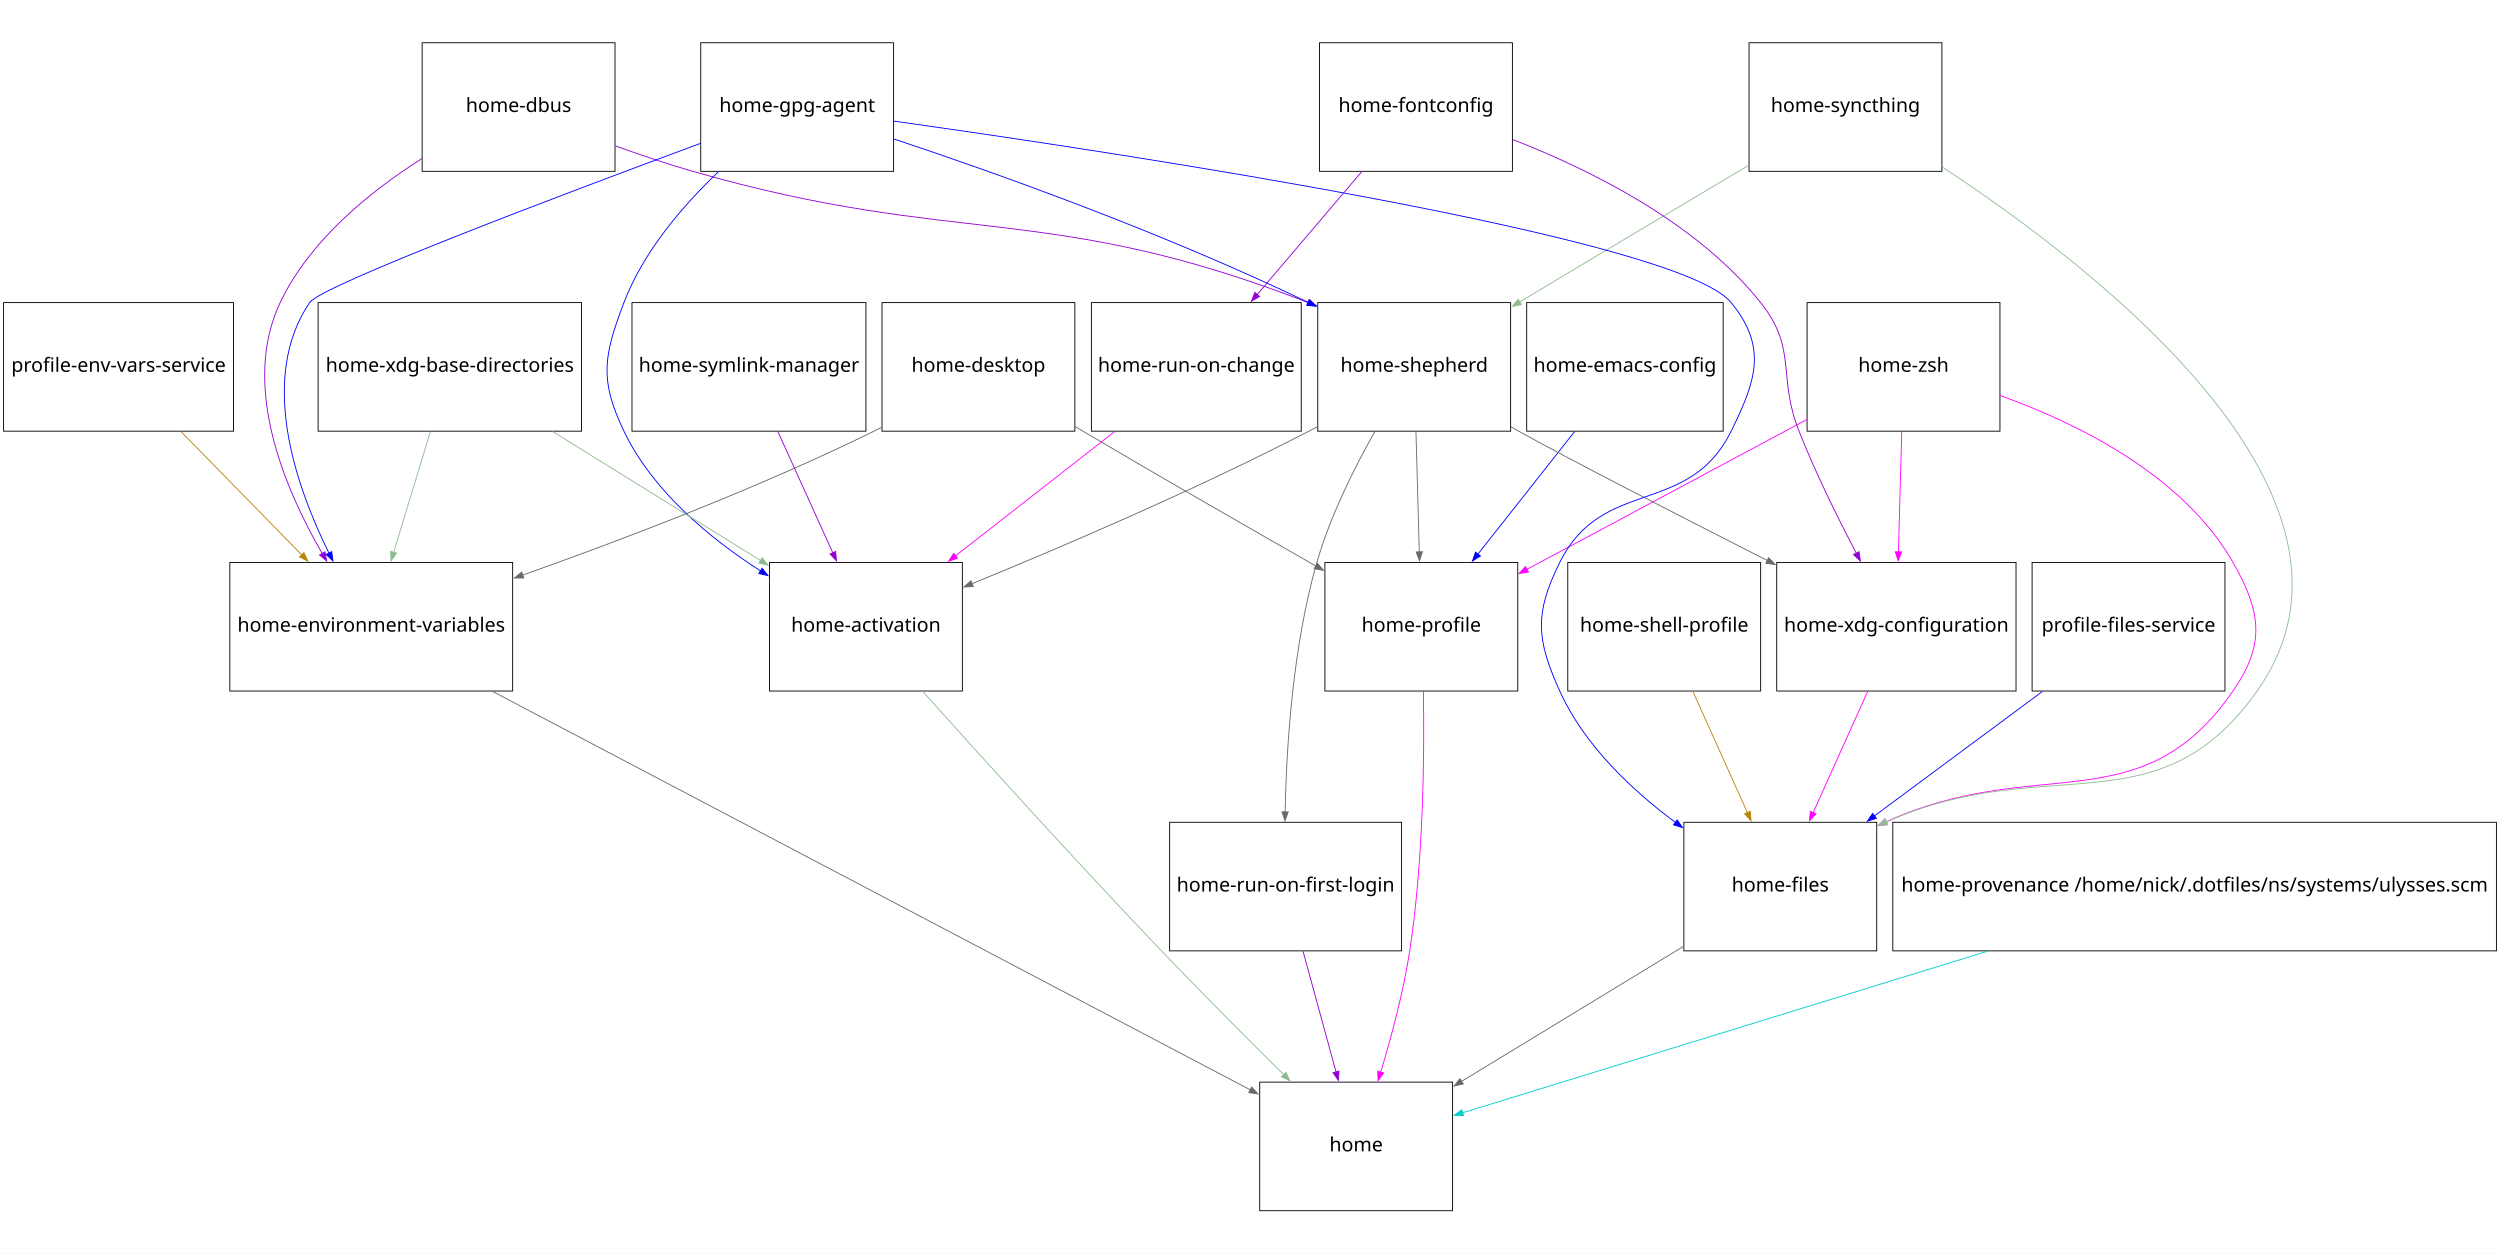
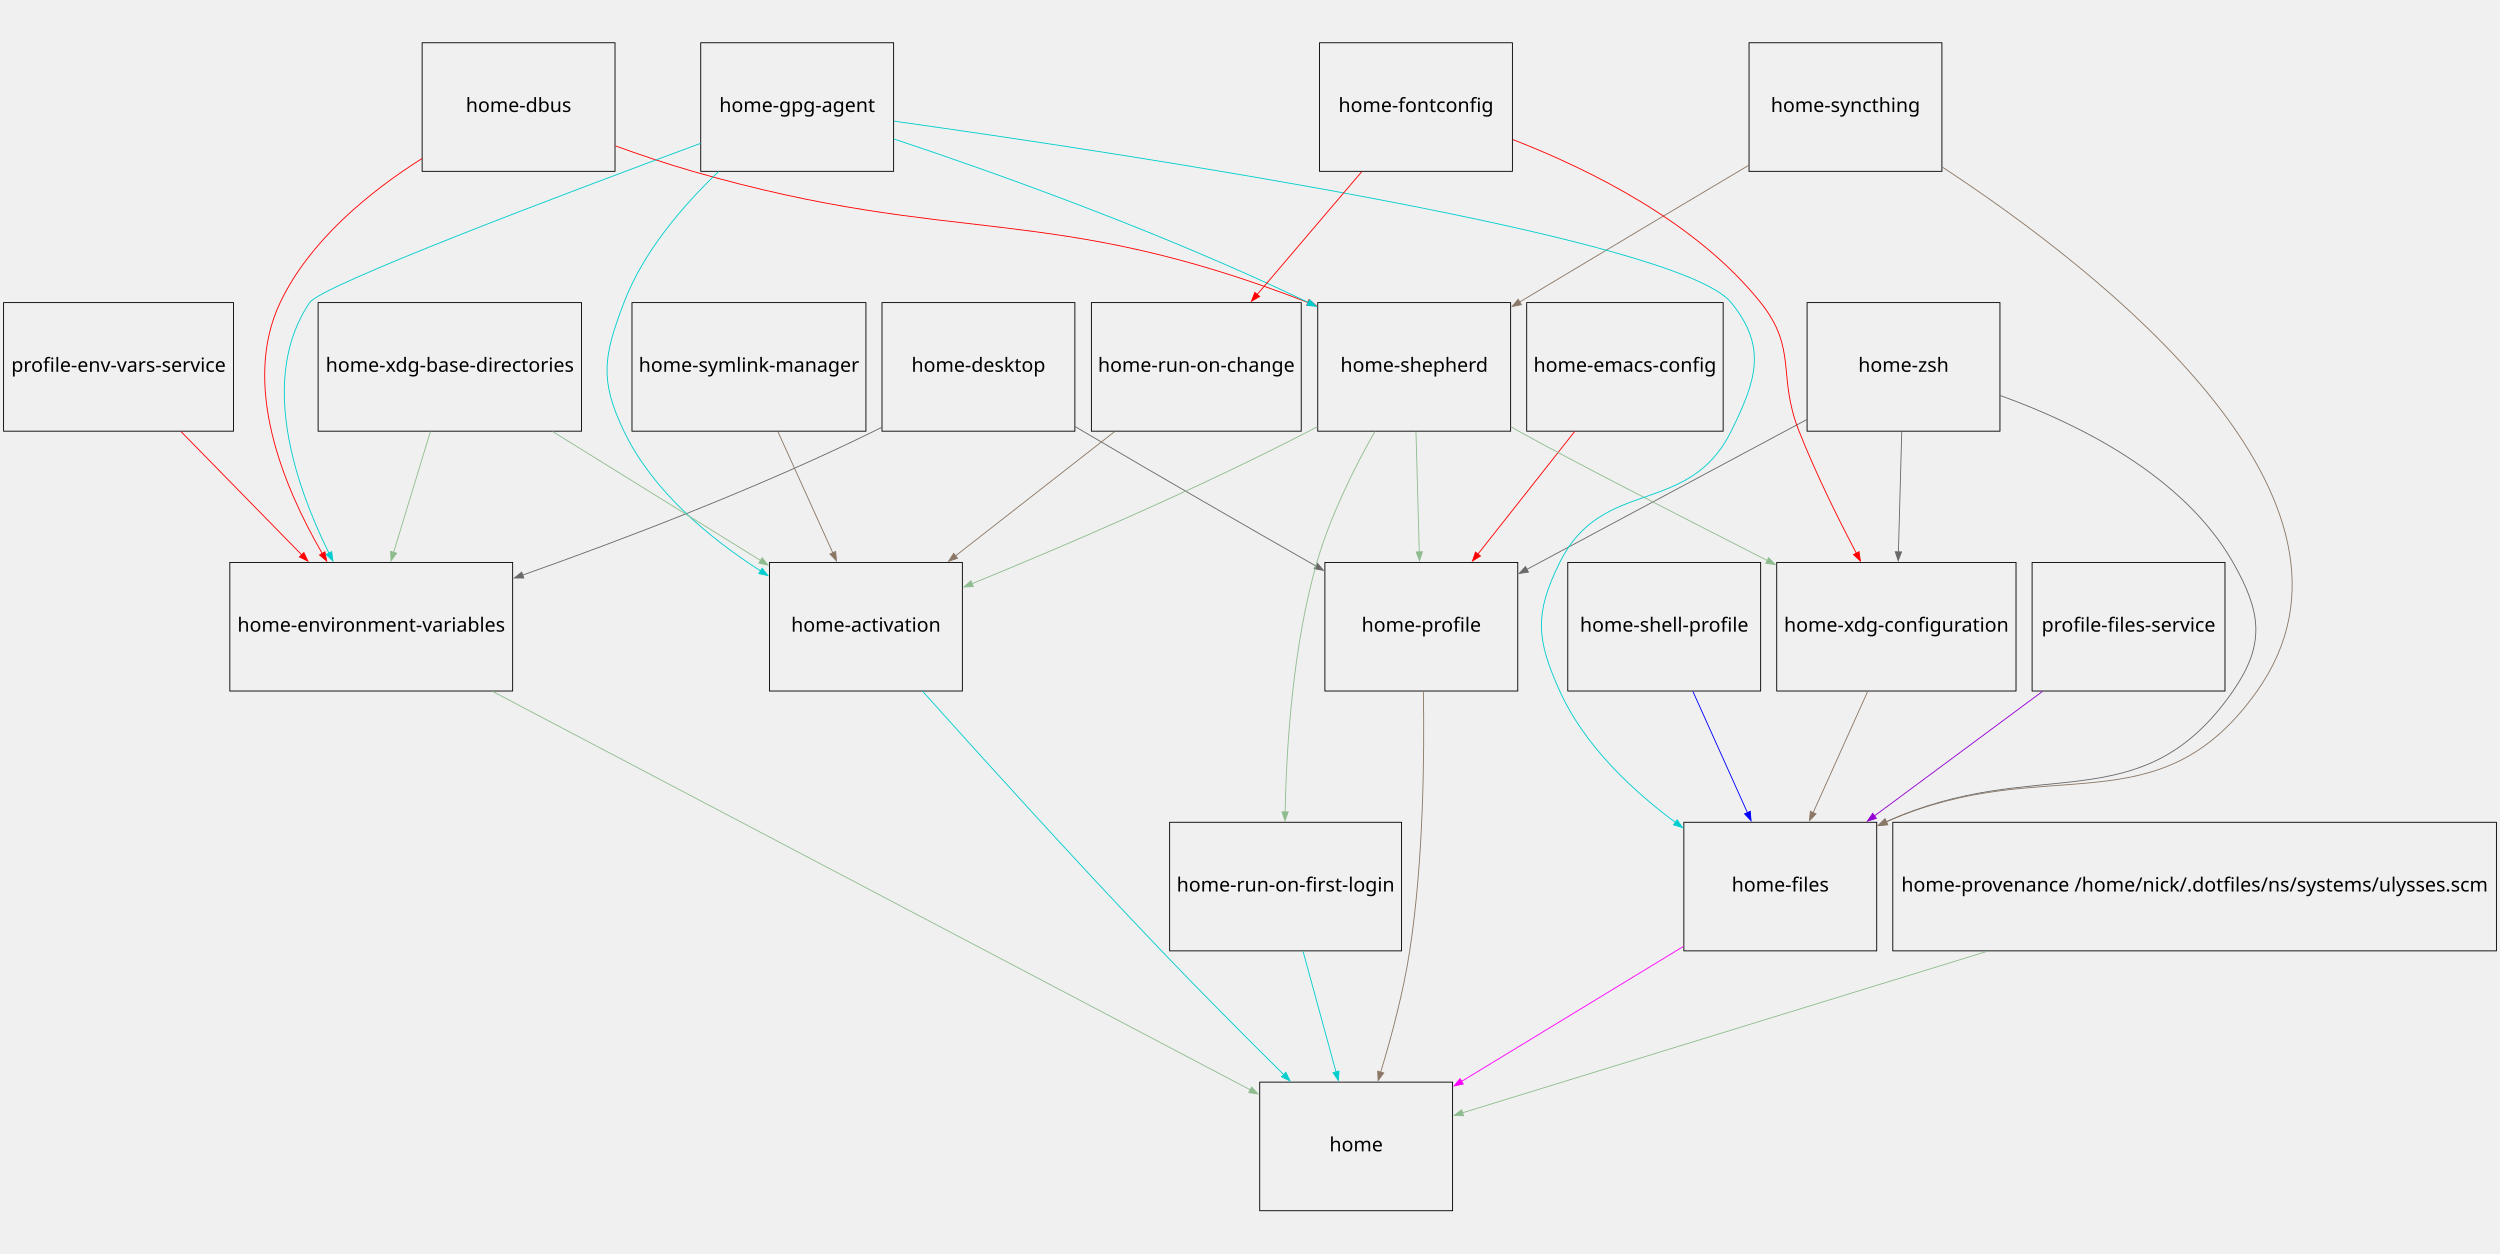
<svg xmlns="http://www.w3.org/2000/svg" width="2800pt" height="1404pt" viewBox="0.00 0.00 2799.75 1403.88">
  <g id="graph0" class="graph" transform="scale(1 1) rotate(0) translate(4 1399.88)">
-     <polygon fill="white" stroke="none" points="-4,4 -4,-1399.88 2795.75,-1399.88 2795.75,4 -4,4" />
    <g id="node1" class="node">
      <polygon fill="none" stroke="black" points="1622.75,-188 1406.75,-188 1406.75,-44 1622.75,-44 1622.75,-188" />
      <text text-anchor="middle" x="1514.75" y="-110.47" font-family="sans" font-size="22.00">home</text>
    </g>
    <g id="node2" class="node">
      <polygon fill="none" stroke="black" points="1695.75,-770 1479.75,-770 1479.75,-626 1695.75,-626 1695.75,-770" />
      <text text-anchor="middle" x="1587.75" y="-692.48" font-family="sans" font-size="22.00">home-profile</text>
    </g>
    <g id="edge1" class="edge">
-       <path fill="none" stroke="magenta" d="M1590.05,-625.79C1591.29,-552.46 1590.1,-435.08 1574.75,-335 1567.74,-289.33 1554.49,-239.57 1542.23,-199.13" />
-       <polygon fill="magenta" stroke="magenta" points="1545.61,-198.24 1539.33,-189.71 1538.92,-200.29 1545.61,-198.24" />
+       <path fill="none" stroke="#8b7765" d="M1590.05,-625.79C1591.29,-552.46 1590.1,-435.08 1574.75,-335 1567.74,-289.33 1554.49,-239.57 1542.23,-199.13" />
+       <polygon fill="#8b7765" stroke="#8b7765" points="1545.61,-198.24 1539.33,-189.71 1538.92,-200.29 1545.61,-198.24" />
    </g>
    <g id="node3" class="node">
      <polygon fill="none" stroke="black" points="570.12,-770 253.38,-770 253.38,-626 570.12,-626 570.12,-770" />
      <text text-anchor="middle" x="411.75" y="-692.48" font-family="sans" font-size="22.00">home-environment-variables</text>
    </g>
    <g id="edge2" class="edge">
-       <path fill="none" stroke="dimgrey" d="M547.55,-625.59C765.53,-510.97 1189.9,-287.82 1396.31,-179.28" />
-       <polygon fill="dimgrey" stroke="dimgrey" points="1397.71,-182.5 1404.93,-174.75 1394.45,-176.3 1397.71,-182.5" />
+       <path fill="none" stroke="darkseagreen" d="M547.55,-625.59C765.53,-510.97 1189.9,-287.82 1396.31,-179.28" />
+       <polygon fill="darkseagreen" stroke="darkseagreen" points="1397.71,-182.5 1404.93,-174.75 1394.45,-176.3 1397.71,-182.5" />
    </g>
    <g id="node4" class="node">
      <polygon fill="none" stroke="black" points="1073.75,-770 857.75,-770 857.75,-626 1073.75,-626 1073.75,-770" />
      <text text-anchor="middle" x="965.75" y="-692.48" font-family="sans" font-size="22.00">home-activation</text>
    </g>
    <g id="edge3" class="edge">
-       <path fill="none" stroke="darkseagreen" d="M1029.21,-625.73C1095.17,-552.09 1201.85,-434.24 1296.75,-335 1341.31,-288.4 1392.21,-237.38 1433.61,-196.42" />
-       <polygon fill="darkseagreen" stroke="darkseagreen" points="1436.03,-198.95 1440.69,-189.43 1431.11,-193.97 1436.03,-198.95" />
+       <path fill="none" stroke="#00cdcd" d="M1029.21,-625.73C1095.17,-552.09 1201.85,-434.24 1296.75,-335 1341.31,-288.4 1392.21,-237.38 1433.61,-196.42" />
+       <polygon fill="#00cdcd" stroke="#00cdcd" points="1436.03,-198.95 1440.69,-189.43 1431.11,-193.97 1436.03,-198.95" />
    </g>
    <g id="node5" class="node">
      <polygon fill="none" stroke="black" points="1565.62,-479 1305.88,-479 1305.88,-335 1565.62,-335 1565.62,-479" />
      <text text-anchor="middle" x="1435.75" y="-401.48" font-family="sans" font-size="22.00">home-run-on-first-login</text>
    </g>
    <g id="edge4" class="edge">
-       <path fill="none" stroke="darkviolet" d="M1455.28,-334.56C1466.48,-293.58 1480.59,-241.97 1492.25,-199.29" />
-       <polygon fill="darkviolet" stroke="darkviolet" points="1495.58,-200.4 1494.84,-189.83 1488.83,-198.55 1495.58,-200.4" />
+       <path fill="none" stroke="#00cdcd" d="M1455.28,-334.56C1466.48,-293.58 1480.59,-241.97 1492.25,-199.29" />
+       <polygon fill="#00cdcd" stroke="#00cdcd" points="1495.58,-200.4 1494.84,-189.83 1488.83,-198.55 1495.58,-200.4" />
    </g>
    <g id="node6" class="node">
      <polygon fill="none" stroke="black" points="2791.75,-479 2115.75,-479 2115.75,-335 2791.75,-335 2791.75,-479" />
      <text text-anchor="middle" x="2453.75" y="-401.48" font-family="sans" font-size="22.00">home-provenance /home/nick/.dotfiles/ns/systems/ulysses.scm</text>
    </g>
    <g id="edge5" class="edge">
-       <path fill="none" stroke="#00cdcd" d="M2221.64,-334.56C2035.27,-277.2 1781.17,-199 1633.86,-153.66" />
-       <polygon fill="#00cdcd" stroke="#00cdcd" points="1635.04,-150.36 1624.45,-150.76 1632.98,-157.05 1635.04,-150.36" />
+       <path fill="none" stroke="darkseagreen" d="M2221.64,-334.56C2035.27,-277.2 1781.17,-199 1633.86,-153.66" />
+       <polygon fill="darkseagreen" stroke="darkseagreen" points="1635.04,-150.36 1624.45,-150.76 1632.98,-157.05 1635.04,-150.36" />
    </g>
    <g id="node7" class="node">
      <polygon fill="none" stroke="black" points="2097.75,-479 1881.75,-479 1881.75,-335 2097.75,-335 2097.75,-479" />
      <text text-anchor="middle" x="1989.75" y="-401.48" font-family="sans" font-size="22.00">home-files</text>
    </g>
    <g id="edge6" class="edge">
-       <path fill="none" stroke="dimgrey" d="M1881.37,-340.06C1807.19,-294.93 1708.87,-235.11 1632.72,-188.78" />
-       <polygon fill="dimgrey" stroke="dimgrey" points="1634.73,-185.9 1624.37,-183.69 1631.09,-191.88 1634.73,-185.9" />
+       <path fill="none" stroke="magenta" d="M1881.37,-340.06C1807.19,-294.93 1708.87,-235.11 1632.72,-188.78" />
+       <polygon fill="magenta" stroke="magenta" points="1634.73,-185.9 1624.37,-183.69 1631.09,-191.88 1634.73,-185.9" />
    </g>
    <g id="node8" class="node">
      <polygon fill="none" stroke="black" points="1199.75,-1061 983.75,-1061 983.75,-917 1199.75,-917 1199.75,-1061" />
      <text text-anchor="middle" x="1091.75" y="-983.48" font-family="sans" font-size="22.00">home-desktop</text>
    </g>
    <g id="edge7" class="edge">
      <path fill="none" stroke="dimgrey" d="M1200.06,-922.15C1202.99,-920.41 1205.89,-918.69 1208.75,-917 1295.68,-865.63 1394.61,-808.78 1469.59,-766.02" />
      <polygon fill="dimgrey" stroke="dimgrey" points="1471.27,-769.09 1478.22,-761.1 1467.8,-763.01 1471.27,-769.09" />
    </g>
    <g id="edge15" class="edge">
      <path fill="none" stroke="dimgrey" d="M983.44,-921.38C980.53,-919.88 977.63,-918.42 974.75,-917 846.28,-853.76 694.6,-795.94 581.07,-755.76" />
      <polygon fill="dimgrey" stroke="dimgrey" points="582.57,-752.57 571.97,-752.55 580.24,-759.18 582.57,-752.57" />
    </g>
    <g id="node9" class="node">
      <polygon fill="none" stroke="black" points="1925.75,-1061 1705.75,-1061 1705.75,-917 1925.75,-917 1925.75,-1061" />
      <text text-anchor="middle" x="1815.75" y="-983.48" font-family="sans" font-size="22.00">home-emacs-config</text>
    </g>
    <g id="edge8" class="edge">
-       <path fill="none" stroke="blue" d="M1759.39,-916.56C1726.58,-874.97 1685.13,-822.43 1651.18,-779.4" />
-       <polygon fill="blue" stroke="blue" points="1653.93,-777.24 1644.99,-771.56 1648.44,-781.57 1653.93,-777.24" />
+       <path fill="none" stroke="red" d="M1759.39,-916.56C1726.58,-874.97 1685.13,-822.43 1651.18,-779.4" />
+       <polygon fill="red" stroke="red" points="1653.93,-777.24 1644.99,-771.56 1648.44,-781.57 1653.93,-777.24" />
    </g>
    <g id="node10" class="node">
      <polygon fill="none" stroke="black" points="2235.75,-1061 2019.75,-1061 2019.75,-917 2235.75,-917 2235.75,-1061" />
      <text text-anchor="middle" x="2127.75" y="-983.48" font-family="sans" font-size="22.00">home-zsh</text>
    </g>
    <g id="edge9" class="edge">
-       <path fill="none" stroke="magenta" d="M2019.45,-930.04C1928.69,-881.47 1799.36,-812.25 1705.94,-762.25" />
-       <polygon fill="magenta" stroke="magenta" points="1707.68,-759.21 1697.21,-757.58 1704.37,-765.38 1707.68,-759.21" />
+       <path fill="none" stroke="dimgrey" d="M2019.45,-930.04C1928.69,-881.47 1799.36,-812.25 1705.94,-762.25" />
+       <polygon fill="dimgrey" stroke="dimgrey" points="1707.68,-759.21 1697.21,-757.58 1704.37,-765.38 1707.68,-759.21" />
    </g>
    <g id="edge30" class="edge">
-       <path fill="none" stroke="magenta" d="M2235.82,-957C2323.47,-925.51 2441.25,-867.26 2496.75,-770 2528.47,-714.41 2533.16,-678.63 2496.75,-626 2393.43,-476.64 2277.92,-556.78 2108.25,-479.46" />
-       <polygon fill="magenta" stroke="magenta" points="2109.95,-476.39 2099.41,-475.3 2106.97,-482.73 2109.95,-476.39" />
+       <path fill="none" stroke="dimgrey" d="M2235.82,-957C2323.47,-925.51 2441.25,-867.26 2496.75,-770 2528.47,-714.41 2533.16,-678.63 2496.75,-626 2393.43,-476.64 2277.92,-556.78 2108.25,-479.46" />
+       <polygon fill="dimgrey" stroke="dimgrey" points="2109.95,-476.39 2099.41,-475.3 2106.97,-482.73 2109.95,-476.39" />
    </g>
    <g id="node22" class="node">
      <polygon fill="none" stroke="black" points="2253.75,-770 1985.75,-770 1985.75,-626 2253.75,-626 2253.75,-770" />
      <text text-anchor="middle" x="2119.75" y="-692.48" font-family="sans" font-size="22.00">home-xdg-configuration</text>
    </g>
    <g id="edge33" class="edge">
-       <path fill="none" stroke="magenta" d="M2125.77,-916.56C2124.64,-875.76 2123.22,-824.4 2122.04,-781.84" />
-       <polygon fill="magenta" stroke="magenta" points="2125.54,-781.78 2121.77,-771.88 2118.55,-781.97 2125.54,-781.78" />
+       <path fill="none" stroke="dimgrey" d="M2125.77,-916.56C2124.64,-875.76 2123.22,-824.4 2122.04,-781.84" />
+       <polygon fill="dimgrey" stroke="dimgrey" points="2125.54,-781.78 2121.77,-771.88 2118.55,-781.97 2125.54,-781.78" />
    </g>
    <g id="node11" class="node">
      <polygon fill="none" stroke="black" points="1687.75,-1061 1471.75,-1061 1471.75,-917 1687.75,-917 1687.75,-1061" />
      <text text-anchor="middle" x="1579.75" y="-983.48" font-family="sans" font-size="22.00">home-shepherd</text>
    </g>
    <g id="edge10" class="edge">
-       <path fill="none" stroke="dimgrey" d="M1581.73,-916.56C1582.86,-875.76 1584.28,-824.4 1585.46,-781.84" />
-       <polygon fill="dimgrey" stroke="dimgrey" points="1588.95,-781.97 1585.73,-771.88 1581.96,-781.78 1588.95,-781.97" />
+       <path fill="none" stroke="darkseagreen" d="M1581.73,-916.56C1582.86,-875.76 1584.28,-824.4 1585.46,-781.84" />
+       <polygon fill="darkseagreen" stroke="darkseagreen" points="1588.95,-781.97 1585.73,-771.88 1581.96,-781.78 1588.95,-781.97" />
    </g>
    <g id="edge22" class="edge">
-       <path fill="none" stroke="dimgrey" d="M1471.38,-922.09C1468.15,-920.35 1464.93,-918.65 1461.75,-917 1335.91,-851.82 1186.38,-787.85 1084.65,-746.25" />
-       <polygon fill="dimgrey" stroke="dimgrey" points="1086.01,-743.02 1075.43,-742.48 1083.37,-749.5 1086.01,-743.02" />
+       <path fill="none" stroke="darkseagreen" d="M1471.38,-922.09C1468.15,-920.35 1464.93,-918.65 1461.75,-917 1335.91,-851.82 1186.38,-787.85 1084.65,-746.25" />
+       <polygon fill="darkseagreen" stroke="darkseagreen" points="1086.01,-743.02 1075.43,-742.48 1083.37,-749.5 1086.01,-743.02" />
    </g>
    <g id="edge25" class="edge">
-       <path fill="none" stroke="dimgrey" d="M1535.65,-916.58C1512.33,-875.28 1485.54,-821.44 1470.75,-770 1443.9,-676.64 1436.68,-564.75 1435.2,-490.32" />
-       <polygon fill="dimgrey" stroke="dimgrey" points="1438.7,-490.61 1435.04,-480.67 1431.7,-490.73 1438.7,-490.61" />
+       <path fill="none" stroke="darkseagreen" d="M1535.65,-916.58C1512.33,-875.28 1485.54,-821.44 1470.75,-770 1443.9,-676.64 1436.68,-564.75 1435.2,-490.32" />
+       <polygon fill="darkseagreen" stroke="darkseagreen" points="1438.7,-490.61 1435.04,-480.67 1431.7,-490.73 1438.7,-490.61" />
    </g>
    <g id="edge34" class="edge">
-       <path fill="none" stroke="dimgrey" d="M1687.96,-921.97C1690.91,-920.29 1693.85,-918.63 1696.75,-917 1748.28,-888.13 1874.21,-823.5 1975.36,-772.06" />
-       <polygon fill="dimgrey" stroke="dimgrey" points="1976.7,-775.31 1984.03,-767.66 1973.52,-769.07 1976.7,-775.31" />
+       <path fill="none" stroke="darkseagreen" d="M1687.96,-921.97C1690.91,-920.29 1693.85,-918.63 1696.75,-917 1748.28,-888.13 1874.21,-823.5 1975.36,-772.06" />
+       <polygon fill="darkseagreen" stroke="darkseagreen" points="1976.7,-775.31 1984.03,-767.66 1973.52,-769.07 1976.7,-775.31" />
    </g>
    <g id="node12" class="node">
      <polygon fill="none" stroke="black" points="2170.75,-1352 1954.75,-1352 1954.75,-1208 2170.75,-1208 2170.75,-1352" />
      <text text-anchor="middle" x="2062.75" y="-1274.47" font-family="sans" font-size="22.00">home-syncthing</text>
    </g>
    <g id="edge27" class="edge">
-       <path fill="none" stroke="darkseagreen" d="M2171.02,-1212.92C2350.51,-1094.99 2675.58,-840.51 2523.75,-626 2412.33,-468.58 2289.03,-559.56 2108.32,-479.46" />
-       <polygon fill="darkseagreen" stroke="darkseagreen" points="2109.93,-476.35 2099.38,-475.36 2107.01,-482.71 2109.93,-476.35" />
+       <path fill="none" stroke="#8b7765" d="M2171.02,-1212.92C2350.51,-1094.99 2675.58,-840.51 2523.75,-626 2412.33,-468.58 2289.03,-559.56 2108.32,-479.46" />
+       <polygon fill="#8b7765" stroke="#8b7765" points="2109.93,-476.35 2099.38,-475.36 2107.01,-482.71 2109.93,-476.35" />
    </g>
    <g id="edge11" class="edge">
-       <path fill="none" stroke="darkseagreen" d="M1954.51,-1214.85C1884.07,-1173.02 1789.96,-1117 1697.86,-1061.66" />
-       <polygon fill="darkseagreen" stroke="darkseagreen" points="1699.77,-1058.72 1689.39,-1056.57 1696.16,-1064.72 1699.77,-1058.72" />
+       <path fill="none" stroke="#8b7765" d="M1954.51,-1214.85C1884.07,-1173.02 1789.96,-1117 1697.86,-1061.66" />
+       <polygon fill="#8b7765" stroke="#8b7765" points="1699.77,-1058.72 1689.39,-1056.57 1696.16,-1064.72 1699.77,-1058.72" />
    </g>
    <g id="node13" class="node">
      <polygon fill="none" stroke="black" points="684.75,-1352 468.75,-1352 468.75,-1208 684.75,-1208 684.75,-1352" />
      <text text-anchor="middle" x="576.75" y="-1274.47" font-family="sans" font-size="22.00">home-dbus</text>
    </g>
    <g id="edge16" class="edge">
-       <path fill="none" stroke="darkviolet" d="M468.56,-1222.34C409.86,-1185.13 342.72,-1130.47 309.75,-1061 266.22,-969.26 313.22,-855.39 356.82,-780.13" />
-       <polygon fill="darkviolet" stroke="darkviolet" points="359.83,-781.93 361.9,-771.54 353.8,-778.37 359.83,-781.93" />
+       <path fill="none" stroke="red" d="M468.56,-1222.34C409.86,-1185.13 342.72,-1130.47 309.75,-1061 266.22,-969.26 313.22,-855.39 356.82,-780.13" />
+       <polygon fill="red" stroke="red" points="359.83,-781.93 361.9,-771.54 353.8,-778.37 359.83,-781.93" />
    </g>
    <g id="edge12" class="edge">
-       <path fill="none" stroke="darkviolet" d="M685.19,-1236.48C713.14,-1226.37 743.35,-1216.15 771.75,-1208 1069.6,-1122.5 1167.78,-1174.81 1460.94,-1061.06" />
-       <polygon fill="darkviolet" stroke="darkviolet" points="1462.01,-1064.4 1470.04,-1057.5 1459.46,-1057.89 1462.01,-1064.4" />
+       <path fill="none" stroke="red" d="M685.19,-1236.48C713.14,-1226.37 743.35,-1216.15 771.75,-1208 1069.6,-1122.5 1167.78,-1174.81 1460.94,-1061.06" />
+       <polygon fill="red" stroke="red" points="1462.01,-1064.4 1470.04,-1057.5 1459.46,-1057.89 1462.01,-1064.4" />
    </g>
    <g id="node14" class="node">
      <polygon fill="none" stroke="black" points="996.75,-1352 780.75,-1352 780.75,-1208 996.75,-1208 996.75,-1352" />
      <text text-anchor="middle" x="888.75" y="-1274.47" font-family="sans" font-size="22.00">home-gpg-agent</text>
    </g>
    <g id="edge17" class="edge">
-       <path fill="none" stroke="blue" d="M780.56,-1239.35C625.13,-1181.88 355.75,-1080.18 342.75,-1061 285.88,-977.06 325.86,-858.33 364.58,-780.04" />
-       <polygon fill="blue" stroke="blue" points="367.47,-782.08 368.85,-771.57 361.22,-778.92 367.47,-782.08" />
+       <path fill="none" stroke="#00cdcd" d="M780.56,-1239.35C625.13,-1181.88 355.75,-1080.18 342.75,-1061 285.88,-977.06 325.86,-858.33 364.58,-780.04" />
+       <polygon fill="#00cdcd" stroke="#00cdcd" points="367.47,-782.08 368.85,-771.57 361.22,-778.92 367.47,-782.08" />
    </g>
    <g id="edge21" class="edge">
-       <path fill="none" stroke="blue" d="M800.72,-1207.66C760.17,-1169.06 716.33,-1117.7 694.75,-1061 671.99,-1001.18 667.1,-974.72 694.75,-917 726.75,-850.2 790.31,-797.36 847.83,-760.44" />
-       <polygon fill="blue" stroke="blue" points="849.5,-763.53 856.09,-755.23 845.77,-757.6 849.5,-763.53" />
+       <path fill="none" stroke="#00cdcd" d="M800.72,-1207.66C760.17,-1169.06 716.33,-1117.7 694.75,-1061 671.99,-1001.18 667.1,-974.72 694.75,-917 726.75,-850.2 790.31,-797.36 847.83,-760.44" />
+       <polygon fill="#00cdcd" stroke="#00cdcd" points="849.5,-763.53 856.09,-755.23 845.77,-757.6 849.5,-763.53" />
    </g>
    <g id="edge28" class="edge">
-       <path fill="none" stroke="blue" d="M997.05,-1264.23C1252.43,-1228.32 1875.36,-1134.04 1934.75,-1061 1975.13,-1011.34 1963.09,-974.38 1934.75,-917 1887.16,-820.64 1790.34,-866.36 1742.75,-770 1714.41,-712.62 1716.43,-684.34 1742.75,-626 1769.82,-566 1822.47,-515.89 1872.23,-478.9" />
-       <polygon fill="blue" stroke="blue" points="1874.25,-481.76 1880.26,-473.04 1870.12,-476.11 1874.25,-481.76" />
+       <path fill="none" stroke="#00cdcd" d="M997.05,-1264.23C1252.43,-1228.32 1875.36,-1134.04 1934.75,-1061 1975.13,-1011.34 1963.09,-974.38 1934.75,-917 1887.16,-820.64 1790.34,-866.36 1742.75,-770 1714.41,-712.62 1716.43,-684.34 1742.75,-626 1769.82,-566 1822.47,-515.89 1872.23,-478.9" />
+       <polygon fill="#00cdcd" stroke="#00cdcd" points="1874.25,-481.76 1880.26,-473.04 1870.12,-476.11 1874.25,-481.76" />
    </g>
    <g id="edge13" class="edge">
-       <path fill="none" stroke="blue" d="M997.02,-1244.26C1111.65,-1206.03 1297.09,-1140.05 1461.21,-1061.1" />
-       <polygon fill="blue" stroke="blue" points="1462.65,-1064.29 1470.13,-1056.79 1459.6,-1057.99 1462.65,-1064.29" />
+       <path fill="none" stroke="#00cdcd" d="M997.02,-1244.26C1111.65,-1206.03 1297.09,-1140.05 1461.21,-1061.1" />
+       <polygon fill="#00cdcd" stroke="#00cdcd" points="1462.65,-1064.29 1470.13,-1056.79 1459.6,-1057.99 1462.65,-1064.29" />
    </g>
    <g id="node15" class="node">
      <polygon fill="none" stroke="black" points="647.25,-1061 352.25,-1061 352.25,-917 647.25,-917 647.25,-1061" />
      <text text-anchor="middle" x="499.75" y="-983.48" font-family="sans" font-size="22.00">home-xdg-base-directories</text>
    </g>
    <g id="edge14" class="edge">
      <path fill="none" stroke="darkseagreen" d="M478,-916.56C465.52,-875.58 449.8,-823.97 436.81,-781.29" />
      <polygon fill="darkseagreen" stroke="darkseagreen" points="440.18,-780.36 433.92,-771.82 433.49,-782.4 440.18,-780.36" />
    </g>
    <g id="edge19" class="edge">
      <path fill="none" stroke="darkseagreen" d="M614.94,-916.56C685.88,-872.57 776.58,-816.32 847.98,-772.04" />
      <polygon fill="darkseagreen" stroke="darkseagreen" points="849.54,-775.19 856.19,-766.94 845.85,-769.24 849.54,-775.19" />
    </g>
    <g id="node16" class="node">
      <polygon fill="none" stroke="black" points="257.5,-1061 0,-1061 0,-917 257.5,-917 257.5,-1061" />
      <text text-anchor="middle" x="128.75" y="-983.48" font-family="sans" font-size="22.00">profile-env-vars-service</text>
    </g>
    <g id="edge18" class="edge">
-       <path fill="none" stroke="darkgoldenrod" d="M198.71,-916.56C239.68,-874.71 291.53,-821.77 333.81,-778.59" />
-       <polygon fill="darkgoldenrod" stroke="darkgoldenrod" points="336.31,-781.04 340.81,-771.45 331.31,-776.14 336.31,-781.04" />
+       <path fill="none" stroke="red" d="M198.71,-916.56C239.68,-874.71 291.53,-821.77 333.81,-778.59" />
+       <polygon fill="red" stroke="red" points="336.31,-781.04 340.81,-771.45 331.31,-776.14 336.31,-781.04" />
    </g>
    <g id="node17" class="node">
      <polygon fill="none" stroke="black" points="965.75,-1061 703.75,-1061 703.75,-917 965.75,-917 965.75,-1061" />
      <text text-anchor="middle" x="834.75" y="-983.48" font-family="sans" font-size="22.00">home-symlink-manager</text>
    </g>
    <g id="edge20" class="edge">
-       <path fill="none" stroke="darkviolet" d="M867.13,-916.56C885.79,-875.41 909.3,-823.53 928.69,-780.75" />
-       <polygon fill="darkviolet" stroke="darkviolet" points="931.83,-782.3 932.78,-771.75 925.46,-779.41 931.83,-782.3" />
+       <path fill="none" stroke="#8b7765" d="M867.13,-916.56C885.79,-875.41 909.3,-823.53 928.69,-780.75" />
+       <polygon fill="#8b7765" stroke="#8b7765" points="931.83,-782.3 932.78,-771.75 925.46,-779.41 931.83,-782.3" />
    </g>
    <g id="node18" class="node">
      <polygon fill="none" stroke="black" points="1453.25,-1061 1218.25,-1061 1218.25,-917 1453.25,-917 1453.25,-1061" />
      <text text-anchor="middle" x="1335.75" y="-983.48" font-family="sans" font-size="22.00">home-run-on-change</text>
    </g>
    <g id="edge23" class="edge">
-       <path fill="none" stroke="magenta" d="M1244.29,-916.56C1190.15,-874.28 1121.52,-820.67 1065.93,-777.25" />
-       <polygon fill="magenta" stroke="magenta" points="1068.35,-774.7 1058.31,-771.3 1064.04,-780.21 1068.35,-774.7" />
+       <path fill="none" stroke="#8b7765" d="M1244.29,-916.56C1190.15,-874.28 1121.52,-820.67 1065.93,-777.25" />
+       <polygon fill="#8b7765" stroke="#8b7765" points="1068.35,-774.7 1058.31,-771.3 1064.04,-780.21 1068.35,-774.7" />
    </g>
    <g id="node19" class="node">
      <polygon fill="none" stroke="black" points="1689.75,-1352 1473.75,-1352 1473.75,-1208 1689.75,-1208 1689.75,-1352" />
      <text text-anchor="middle" x="1581.75" y="-1274.47" font-family="sans" font-size="22.00">home-fontconfig</text>
    </g>
    <g id="edge24" class="edge">
-       <path fill="none" stroke="darkviolet" d="M1520.94,-1207.56C1485.47,-1165.89 1440.63,-1113.21 1403.96,-1070.13" />
-       <polygon fill="darkviolet" stroke="darkviolet" points="1406.63,-1067.87 1397.48,-1062.52 1401.3,-1072.4 1406.63,-1067.87" />
+       <path fill="none" stroke="red" d="M1520.94,-1207.56C1485.47,-1165.89 1440.63,-1113.21 1403.96,-1070.13" />
+       <polygon fill="red" stroke="red" points="1406.63,-1067.87 1397.48,-1062.52 1401.3,-1072.4 1406.63,-1067.87" />
    </g>
    <g id="edge32" class="edge">
-       <path fill="none" stroke="darkviolet" d="M1690.2,-1243.56C1777.2,-1209.78 1896.23,-1150.64 1967.75,-1061 2009.41,-1008.79 1986.17,-979.1 2010.75,-917 2029.13,-870.57 2053.72,-820.63 2074.9,-780.27" />
-       <polygon fill="darkviolet" stroke="darkviolet" points="2077.92,-782.05 2079.49,-771.57 2071.73,-778.78 2077.92,-782.05" />
+       <path fill="none" stroke="red" d="M1690.2,-1243.56C1777.2,-1209.78 1896.23,-1150.64 1967.75,-1061 2009.41,-1008.79 1986.17,-979.1 2010.75,-917 2029.13,-870.57 2053.72,-820.63 2074.9,-780.27" />
+       <polygon fill="red" stroke="red" points="2077.92,-782.05 2079.49,-771.57 2071.73,-778.78 2077.92,-782.05" />
    </g>
    <g id="node20" class="node">
      <polygon fill="none" stroke="black" points="1967.75,-770 1751.75,-770 1751.75,-626 1967.75,-626 1967.75,-770" />
      <text text-anchor="middle" x="1859.75" y="-692.48" font-family="sans" font-size="22.00">home-shell-profile</text>
    </g>
    <g id="edge26" class="edge">
-       <path fill="none" stroke="darkgoldenrod" d="M1891.88,-625.56C1910.4,-584.41 1933.73,-532.53 1952.98,-489.75" />
-       <polygon fill="darkgoldenrod" stroke="darkgoldenrod" points="1956.12,-491.3 1957.03,-480.75 1949.73,-488.43 1956.12,-491.3" />
+       <path fill="none" stroke="blue" d="M1891.88,-625.56C1910.4,-584.41 1933.73,-532.53 1952.98,-489.75" />
+       <polygon fill="blue" stroke="blue" points="1956.12,-491.3 1957.03,-480.75 1949.73,-488.43 1956.12,-491.3" />
    </g>
    <g id="node21" class="node">
      <polygon fill="none" stroke="black" points="2487.75,-770 2271.75,-770 2271.75,-626 2487.75,-626 2487.75,-770" />
      <text text-anchor="middle" x="2379.75" y="-692.48" font-family="sans" font-size="22.00">profile-files-service</text>
    </g>
    <g id="edge29" class="edge">
-       <path fill="none" stroke="blue" d="M2283.35,-625.56C2226.17,-583.19 2153.64,-529.45 2094.98,-485.98" />
-       <polygon fill="blue" stroke="blue" points="2097.39,-483.41 2087.27,-480.27 2093.23,-489.03 2097.39,-483.41" />
+       <path fill="none" stroke="darkviolet" d="M2283.35,-625.56C2226.17,-583.19 2153.64,-529.45 2094.98,-485.98" />
+       <polygon fill="darkviolet" stroke="darkviolet" points="2097.39,-483.41 2087.27,-480.27 2093.23,-489.03 2097.39,-483.41" />
    </g>
    <g id="edge31" class="edge">
-       <path fill="none" stroke="magenta" d="M2087.62,-625.56C2069.1,-584.41 2045.77,-532.53 2026.52,-489.75" />
-       <polygon fill="magenta" stroke="magenta" points="2029.77,-488.43 2022.47,-480.75 2023.38,-491.3 2029.77,-488.43" />
+       <path fill="none" stroke="#8b7765" d="M2087.62,-625.56C2069.1,-584.41 2045.77,-532.53 2026.52,-489.75" />
+       <polygon fill="#8b7765" stroke="#8b7765" points="2029.77,-488.43 2022.47,-480.75 2023.38,-491.3 2029.77,-488.43" />
    </g>
  </g>
</svg>
